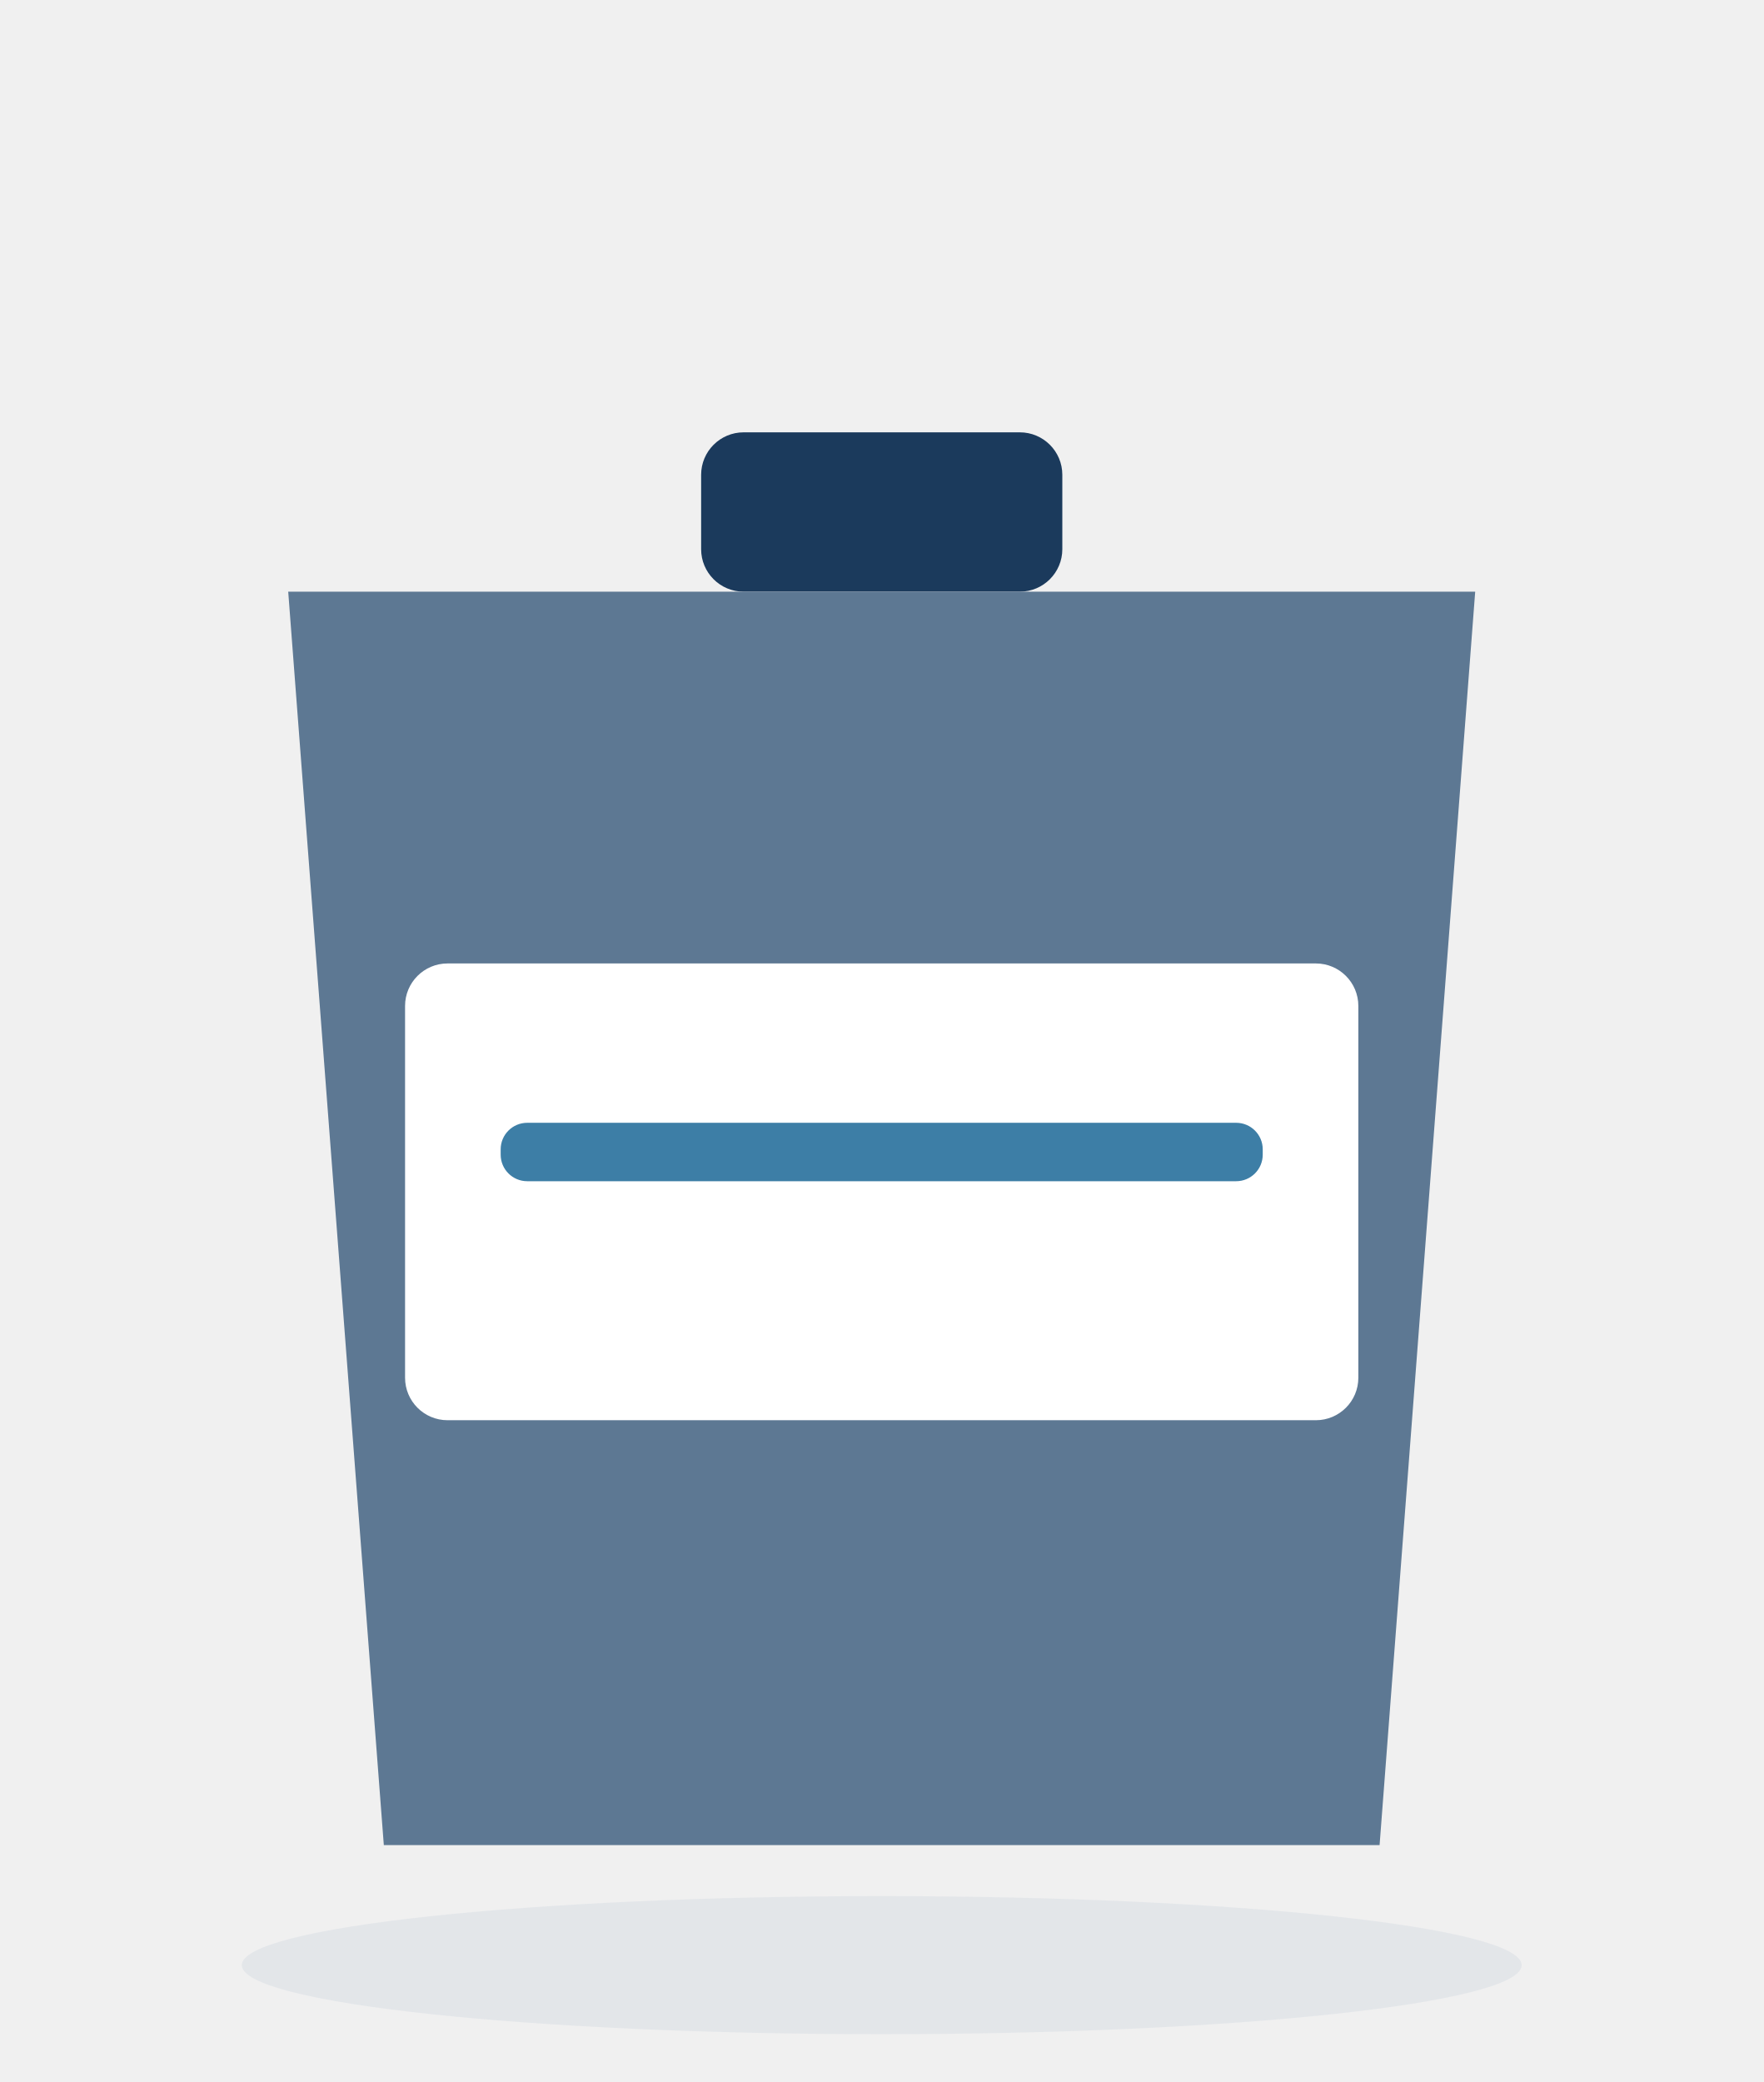
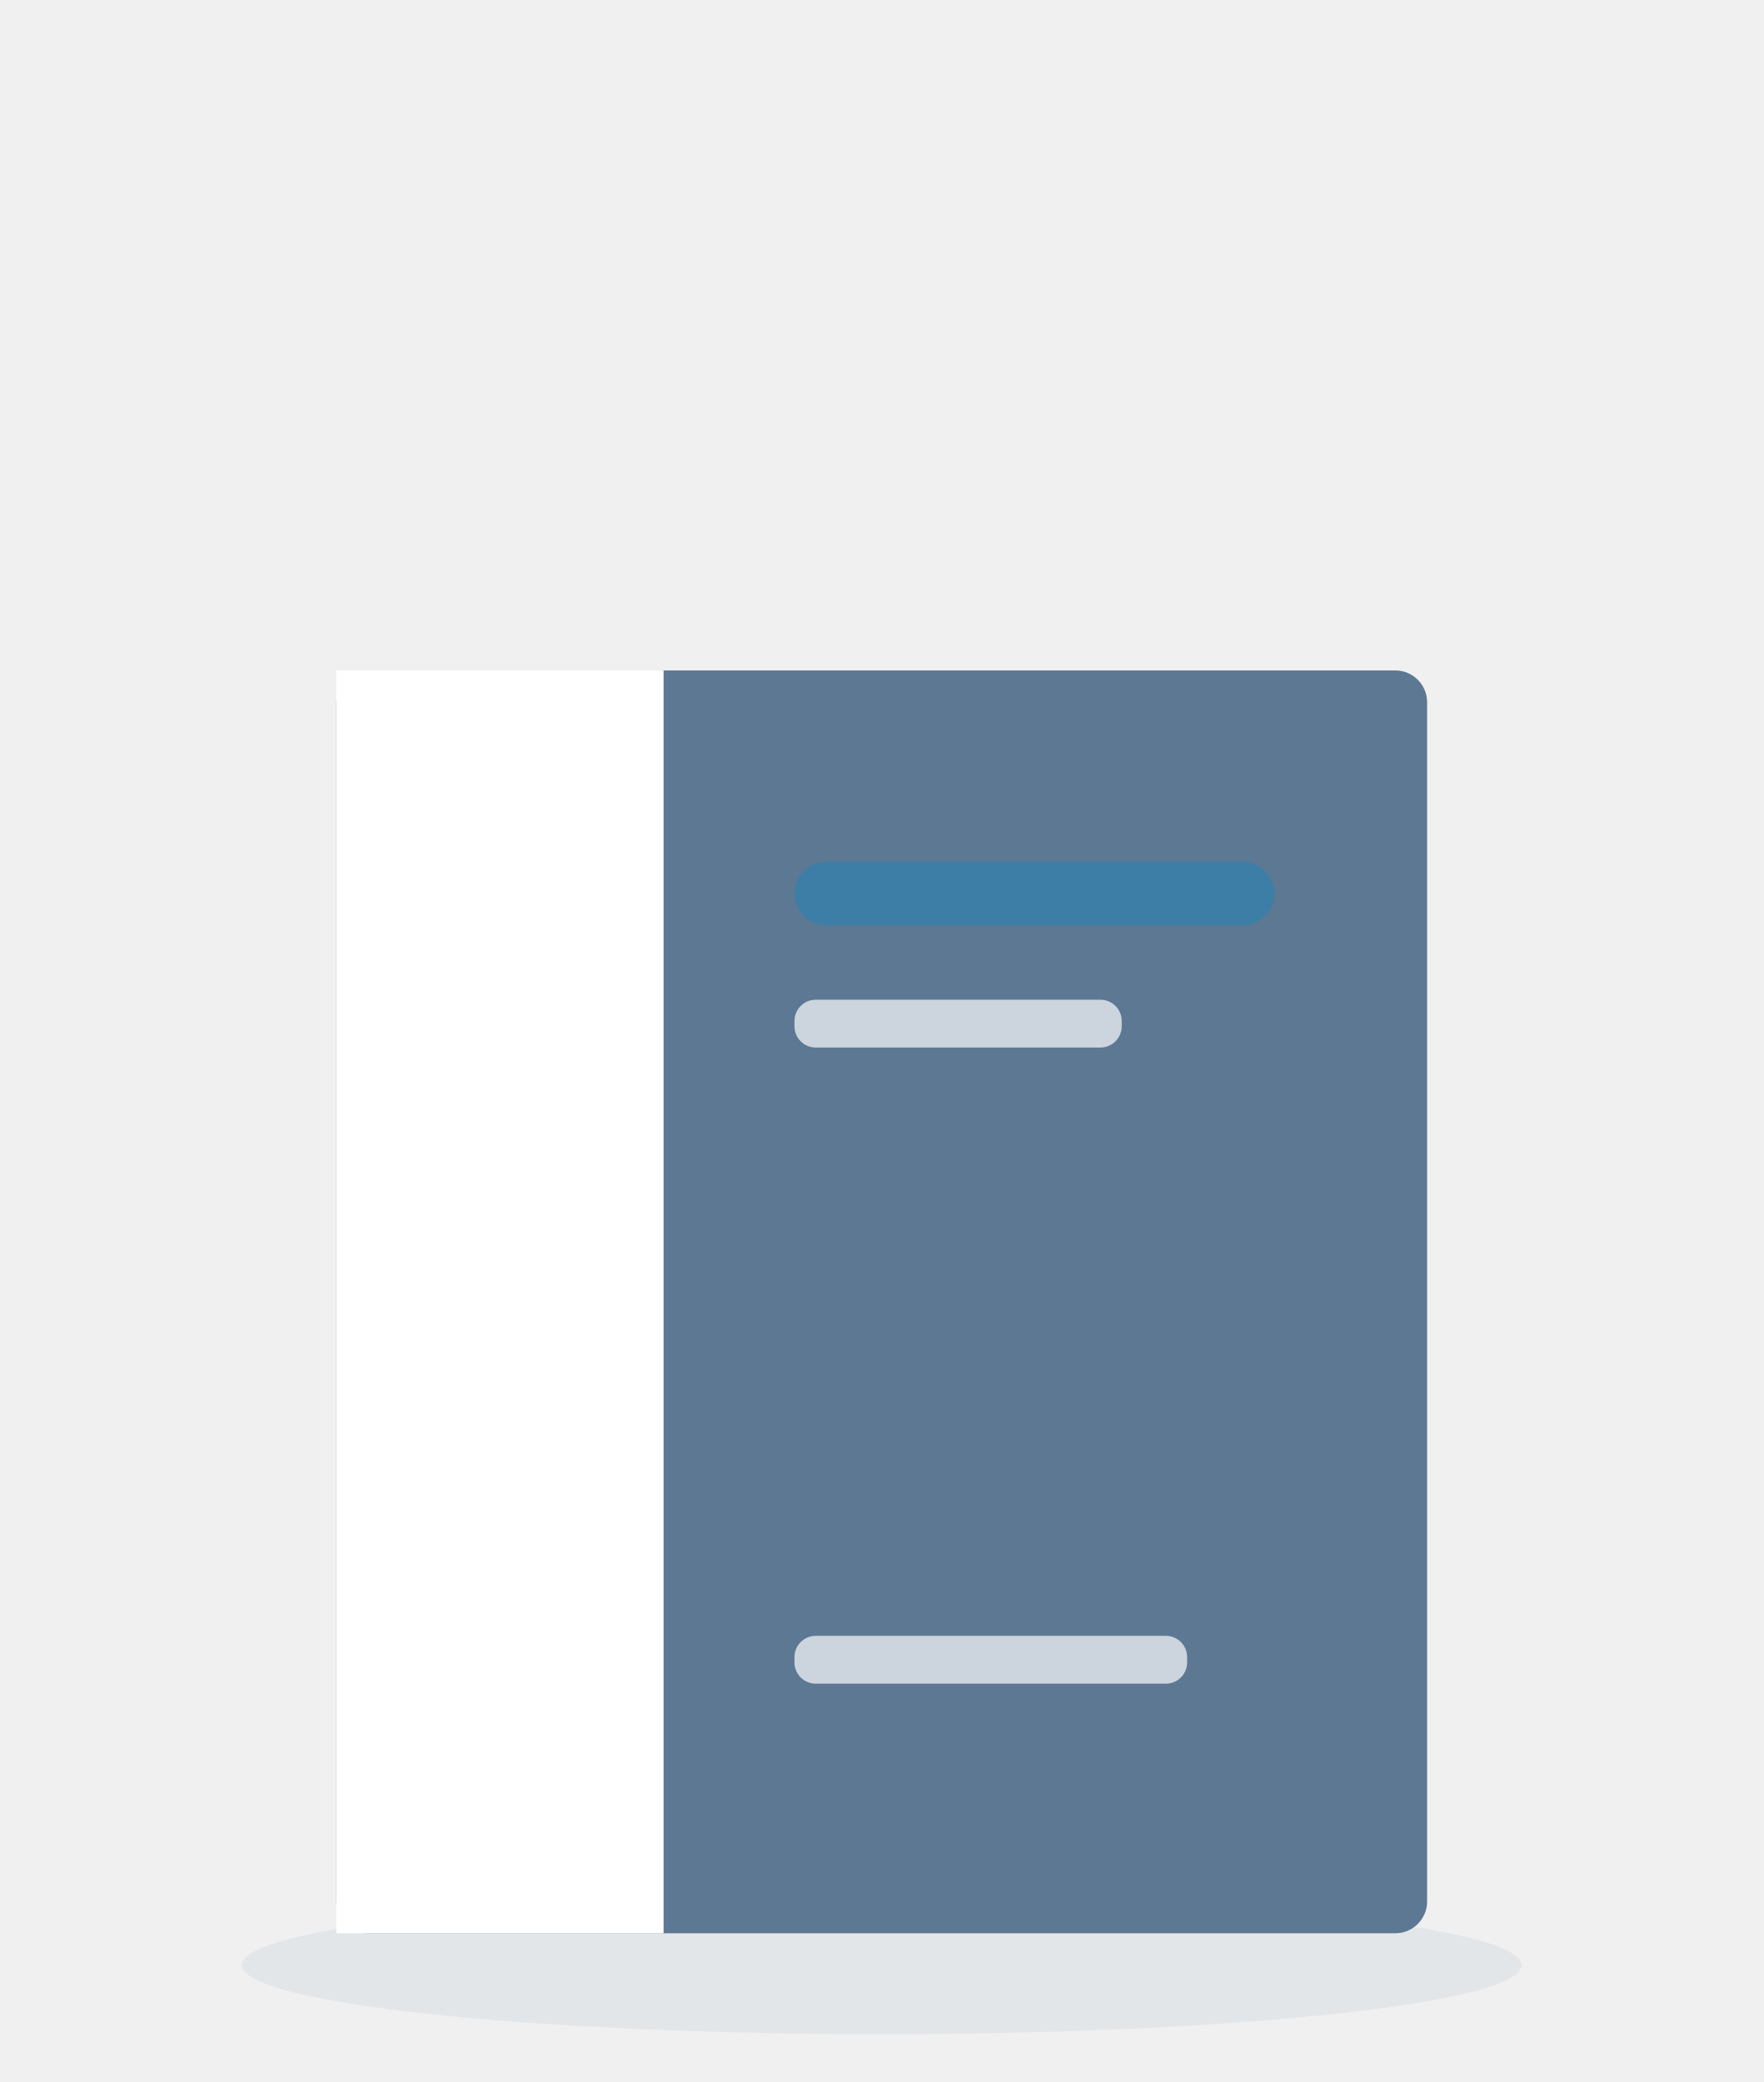
<svg xmlns="http://www.w3.org/2000/svg" viewBox="34 96 332 392" width="332" height="392" role="img">
  <ellipse cx="200" cy="466" rx="120.48" ry="13" fill="#ccd4de" opacity="0.35" />
-   <rect x="166" y="177.4" width="68" height="30" rx="8" fill="#1b3a5c" />
-   <path d="M88.26 207.4 h223.47 l-18 236 h-187.47 z" fill="#5d7893" />
-   <rect x="110.26" y="277.4" width="179.47" height="86" rx="8" fill="#ffffff" />
-   <rect x="128.26" y="307.4" width="143.47" height="11" rx="5" fill="#3d7ea6" />
+   <rect x="97.32" y="222.23" width="205.36" height="237.77" rx="6" fill="#5d7893" />
+   <rect x="97.32" y="222.23" width="61.61" height="237.77" fill="#ffffff" />
+   <rect x="183.57" y="258.23" width="90.36" height="12" rx="6" fill="#3d7ea6" />
+   <rect x="183.57" y="284.23" width="61.61" height="9" rx="4" fill="#ccd4de" />
+   <rect x="183.57" y="404" width="73.93" height="9" rx="4" fill="#ccd4de" />
</svg>
